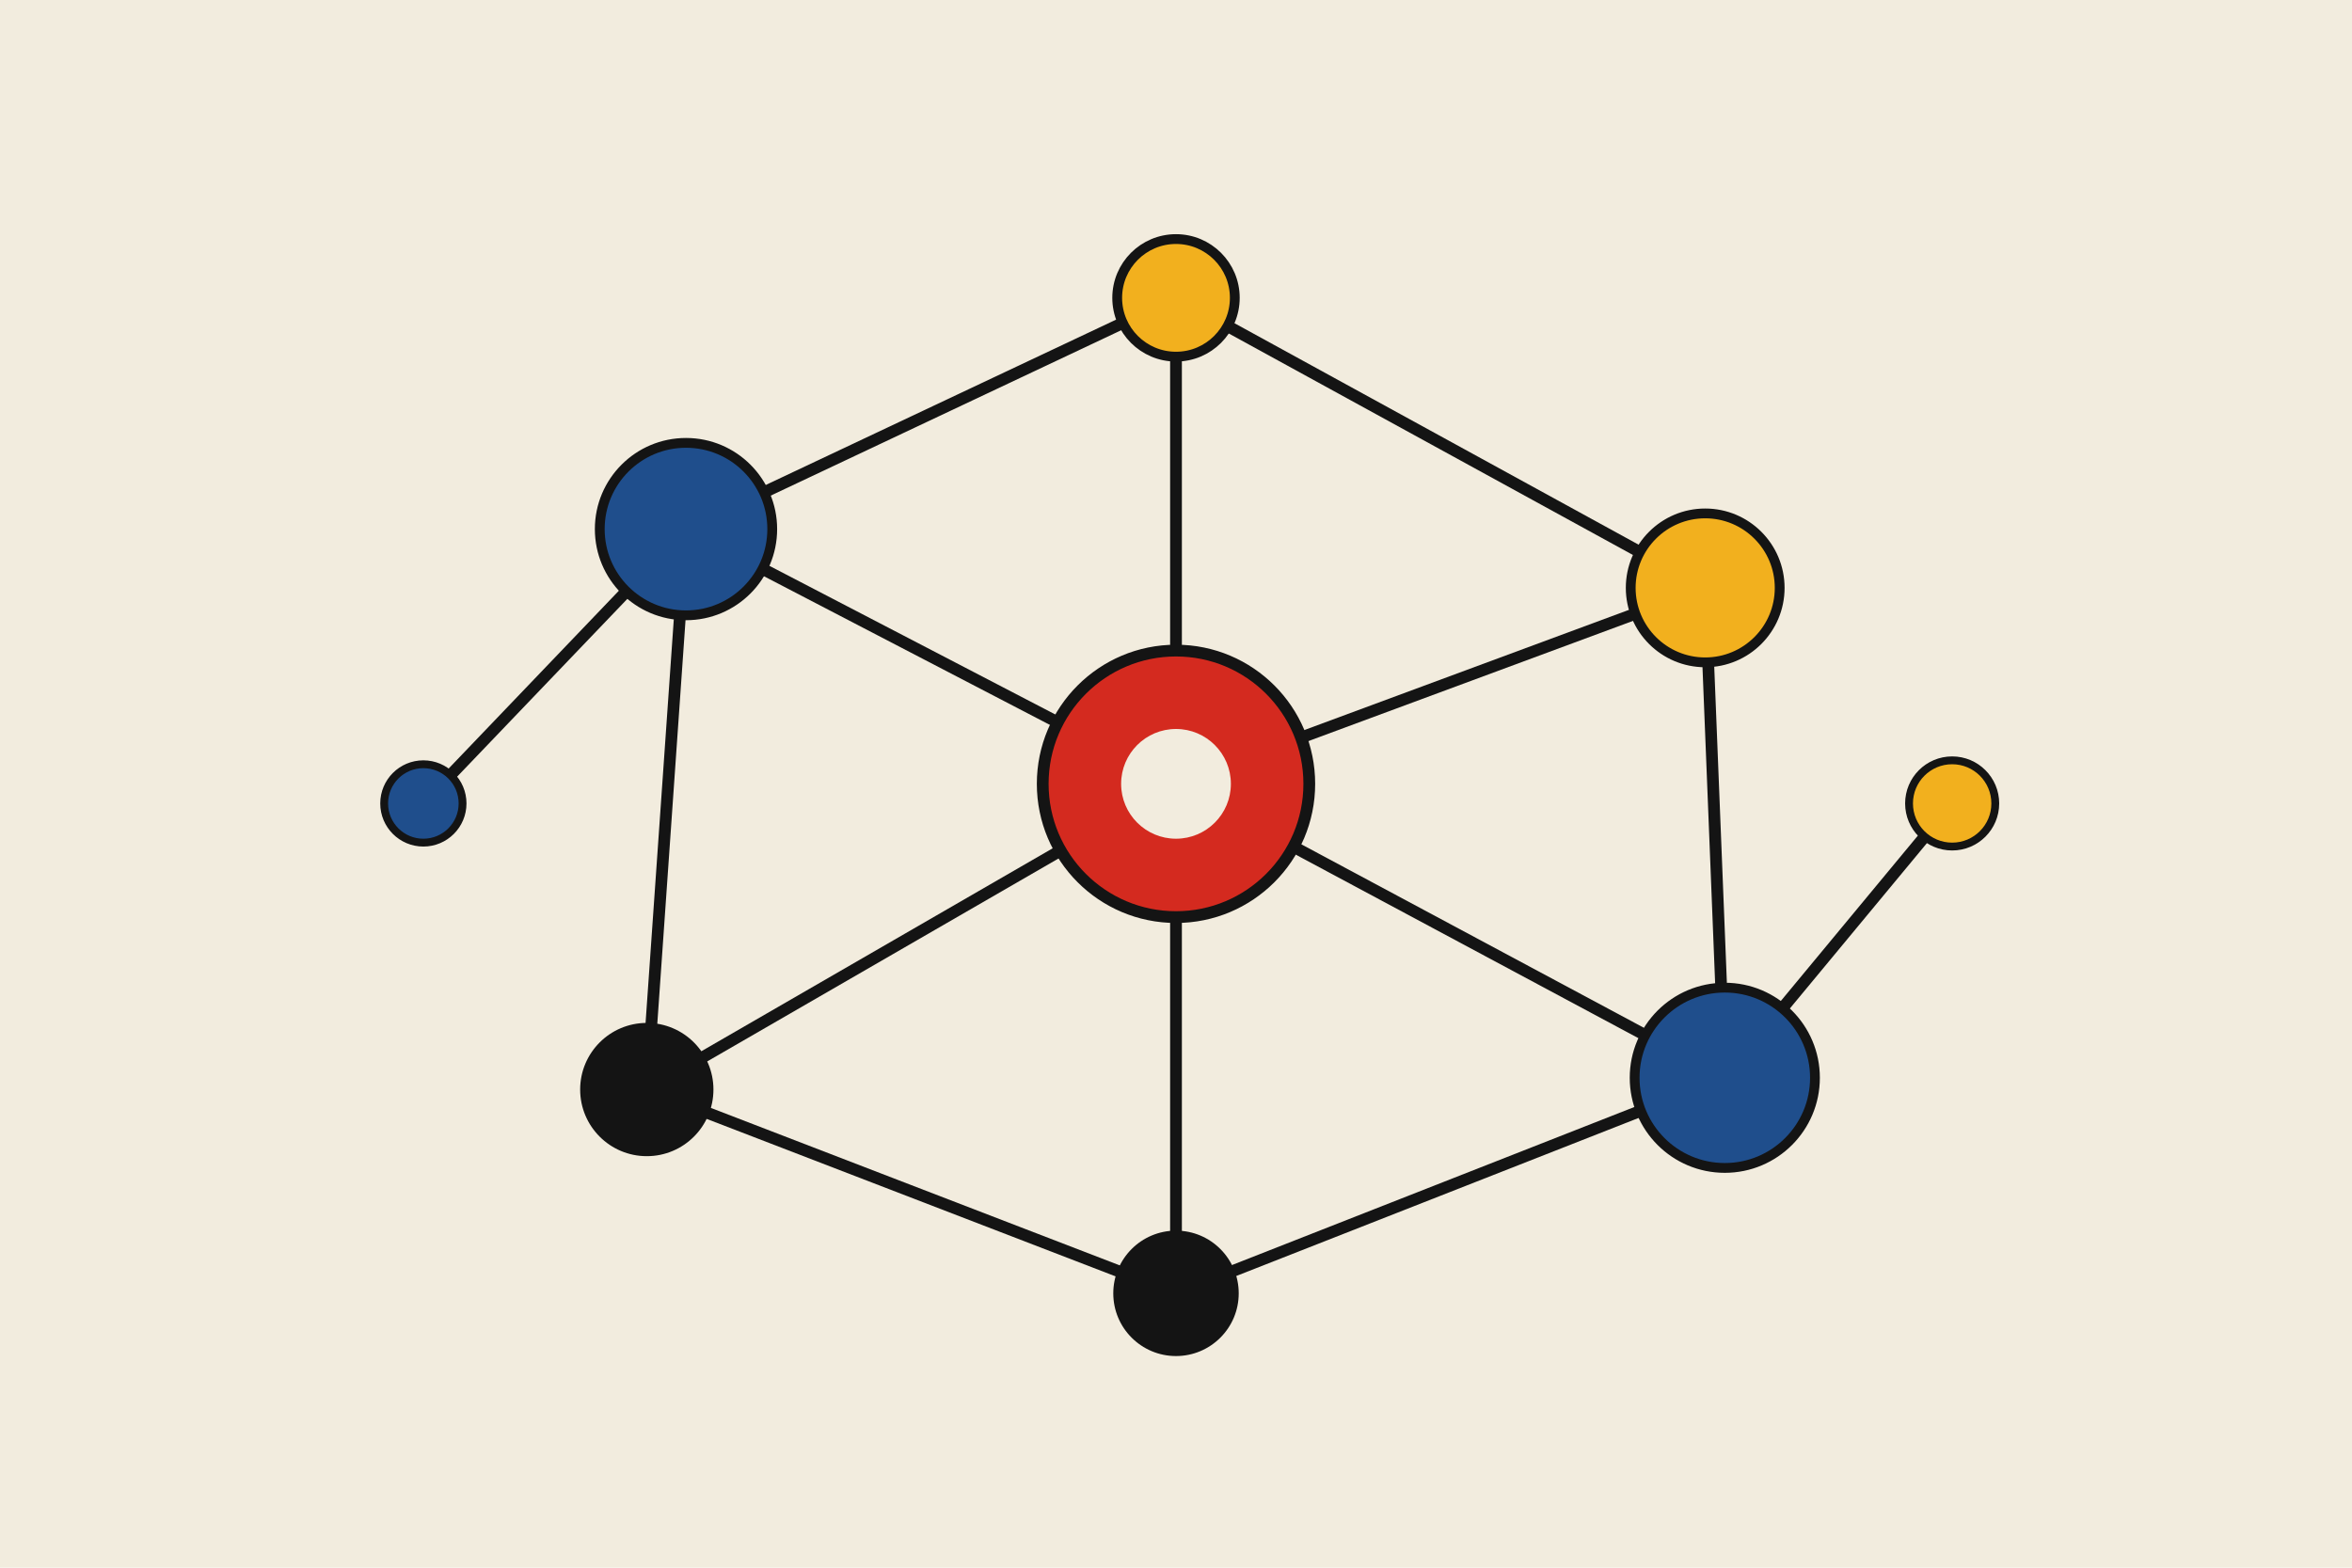
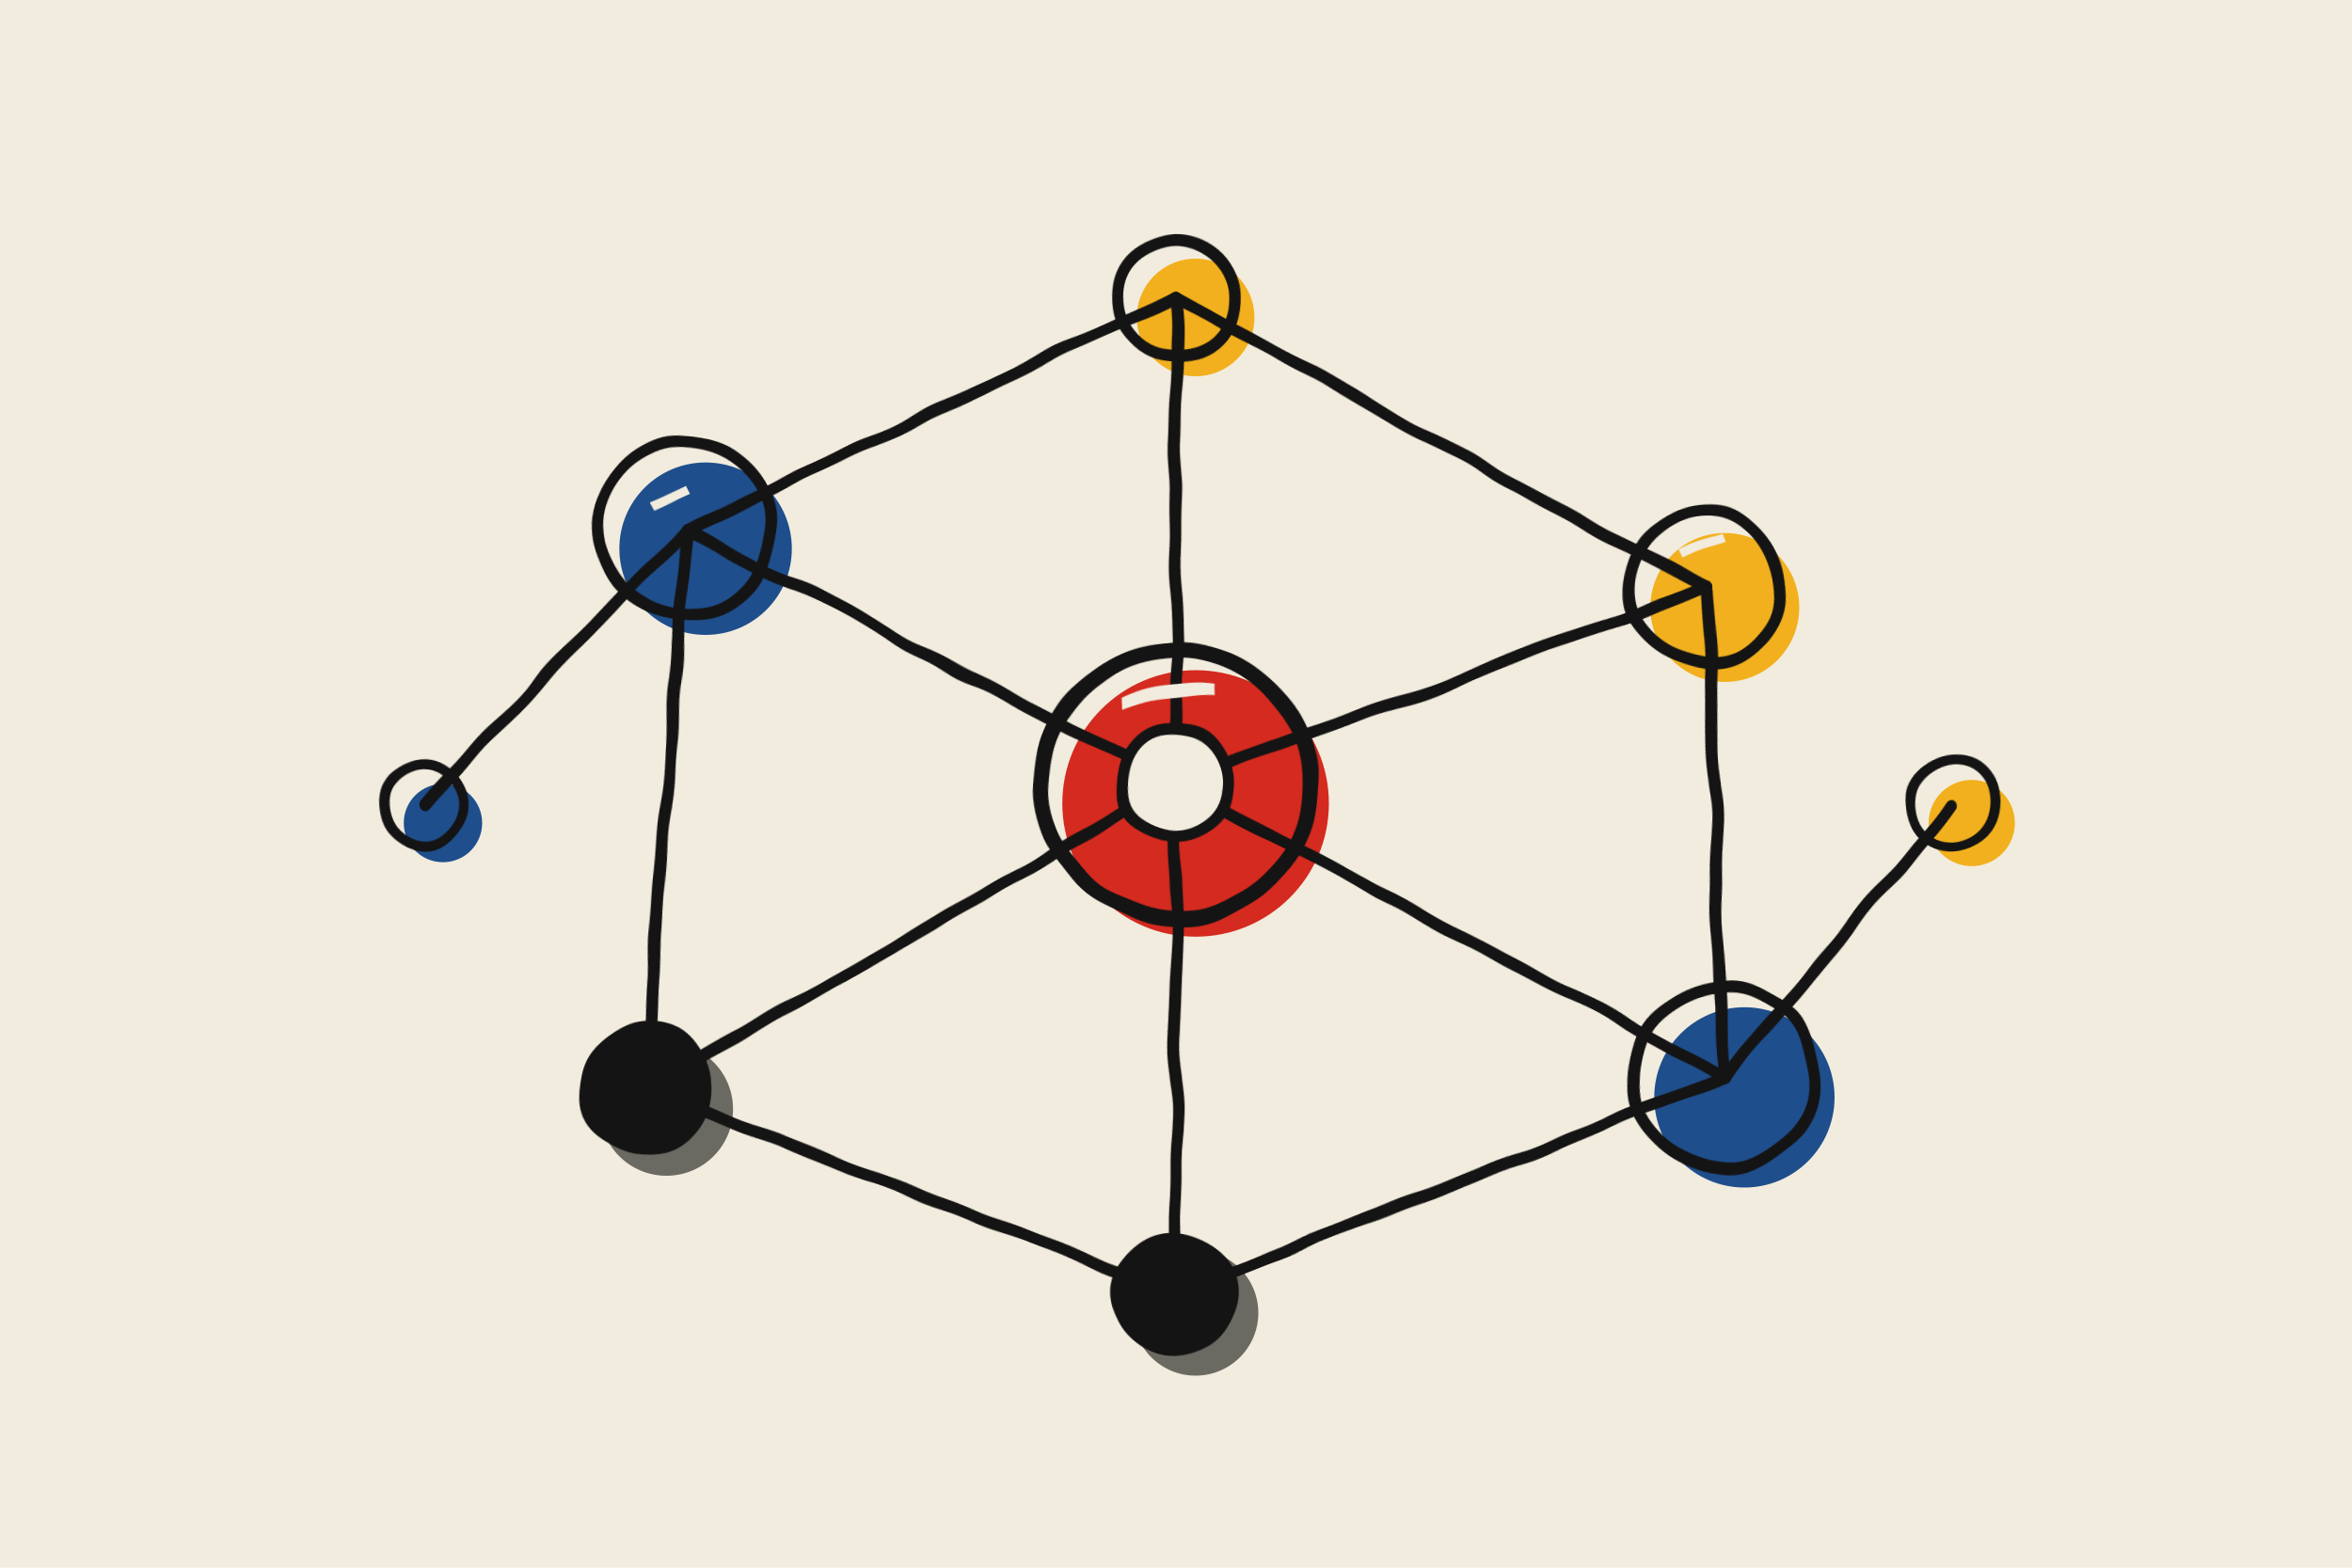
<svg xmlns="http://www.w3.org/2000/svg" viewBox="0 0 600 400" role="img" aria-label="Third Brain OS">
+   <defs>
+     <filter id="tb-ink" x="-8%" y="-8%" width="116%" height="116%">
+       <feTurbulence type="fractalNoise" baseFrequency="0.04" numOctaves="2" seed="11" result="n" />
+       <feDisplacementMap in="SourceGraphic" in2="n" scale="3" xChannelSelector="R" yChannelSelector="G" />
+     </filter>
+   </defs>
  <rect x="0" y="0" width="600" height="400" fill="#F2ECDE" />
-   <g stroke="#141414" stroke-width="3" stroke-linecap="round">
-     <line x1="300" y1="200" x2="175" y2="135" />
-     <line x1="300" y1="200" x2="435" y2="150" />
-     <line x1="300" y1="200" x2="165" y2="278" />
-     <line x1="300" y1="200" x2="440" y2="275" />
-     <line x1="300" y1="200" x2="300" y2="76" />
-     <line x1="300" y1="200" x2="300" y2="330" />
-     <line x1="175" y1="135" x2="300" y2="76" />
-     <line x1="435" y1="150" x2="300" y2="76" />
-     <line x1="175" y1="135" x2="165" y2="278" />
-     <line x1="435" y1="150" x2="440" y2="275" />
-     <line x1="165" y1="278" x2="300" y2="330" />
-     <line x1="440" y1="275" x2="300" y2="330" />
-     <line x1="175" y1="135" x2="108" y2="205" />
-     <line x1="440" y1="275" x2="498" y2="205" />
+   <g transform="translate(5, 5)">
+     <circle cx="175" cy="135" r="22" fill="#1F4E8C" />
+     <circle cx="435" cy="150" r="19" fill="#F2B01E" />
+     <circle cx="165" cy="278" r="17" fill="#6B6A62" />
+     <circle cx="440" cy="275" r="23" fill="#1F4E8C" />
+     <circle cx="300" cy="76" r="15" fill="#F2B01E" />
+     <circle cx="300" cy="330" r="16" fill="#6B6A62" />
+     <circle cx="108" cy="205" r="10" fill="#1F4E8C" />
+     <circle cx="498" cy="205" r="11" fill="#F2B01E" />
+     <circle cx="300" cy="200" r="34" fill="#D42A1F" />
  </g>
-   <circle cx="175" cy="135" r="22" fill="#1F4E8C" stroke="#141414" stroke-width="2.5" />
-   <circle cx="435" cy="150" r="19" fill="#F2B01E" stroke="#141414" stroke-width="2.5" />
-   <circle cx="165" cy="278" r="17" fill="#141414" />
-   <circle cx="440" cy="275" r="23" fill="#1F4E8C" stroke="#141414" stroke-width="2.5" />
-   <circle cx="300" cy="76" r="15" fill="#F2B01E" stroke="#141414" stroke-width="2.5" />
-   <circle cx="300" cy="330" r="16" fill="#141414" />
-   <circle cx="108" cy="205" r="10" fill="#1F4E8C" stroke="#141414" stroke-width="2" />
-   <circle cx="498" cy="205" r="11" fill="#F2B01E" stroke="#141414" stroke-width="2" />
-   <circle cx="300" cy="200" r="34" fill="#D42A1F" stroke="#141414" stroke-width="3" />
-   <circle cx="300" cy="200" r="14" fill="#F2ECDE" />
+   <g filter="url(#tb-ink)">
+     <g stroke="#141414" stroke-width="3" stroke-linecap="round" fill="none">
+       <line x1="300" y1="200" x2="175" y2="135" />
+       <line x1="300" y1="200" x2="435" y2="150" />
+       <line x1="300" y1="200" x2="165" y2="278" />
+       <line x1="300" y1="200" x2="440" y2="275" />
+       <line x1="300" y1="200" x2="300" y2="76" />
+       <line x1="300" y1="200" x2="300" y2="330" />
+       <line x1="175" y1="135" x2="300" y2="76" />
+       <line x1="435" y1="150" x2="300" y2="76" />
+       <line x1="175" y1="135" x2="165" y2="278" />
+       <line x1="435" y1="150" x2="440" y2="275" />
+       <line x1="165" y1="278" x2="300" y2="330" />
+       <line x1="440" y1="275" x2="300" y2="330" />
+       <line x1="175" y1="135" x2="108" y2="205" />
+       <line x1="440" y1="275" x2="498" y2="205" />
+     </g>
+     <g fill="none" stroke="#141414" stroke-width="3">
+       <circle cx="175" cy="135" r="22" />
+       <circle cx="435" cy="150" r="19" />
+       <circle cx="440" cy="275" r="23" />
+       <circle cx="300" cy="76" r="15" />
+       <circle cx="108" cy="205" r="10" stroke-width="2.5" />
+       <circle cx="498" cy="205" r="11" stroke-width="2.5" />
+     </g>
+     <circle cx="165" cy="278" r="17" fill="#141414" />
+     <circle cx="300" cy="330" r="16" fill="#141414" />
+     <circle cx="300" cy="200" r="34" fill="none" stroke="#141414" stroke-width="4" />
+     <circle cx="300" cy="200" r="14" fill="#F2ECDE" stroke="#141414" stroke-width="3" />
+     <g fill="#F2ECDE">
+       <path d="M 286 178 q 12 -5 24 -3 l 0 3 q -12 -1 -24 3 z" />
+       <path d="M 428 141 l 11 -4 l 1 2 l -11 4 z" />
+       <path d="M 166 128 l 9 -4 l 1 2 l -9 4 z" />
+     </g>
+   </g>
</svg>
